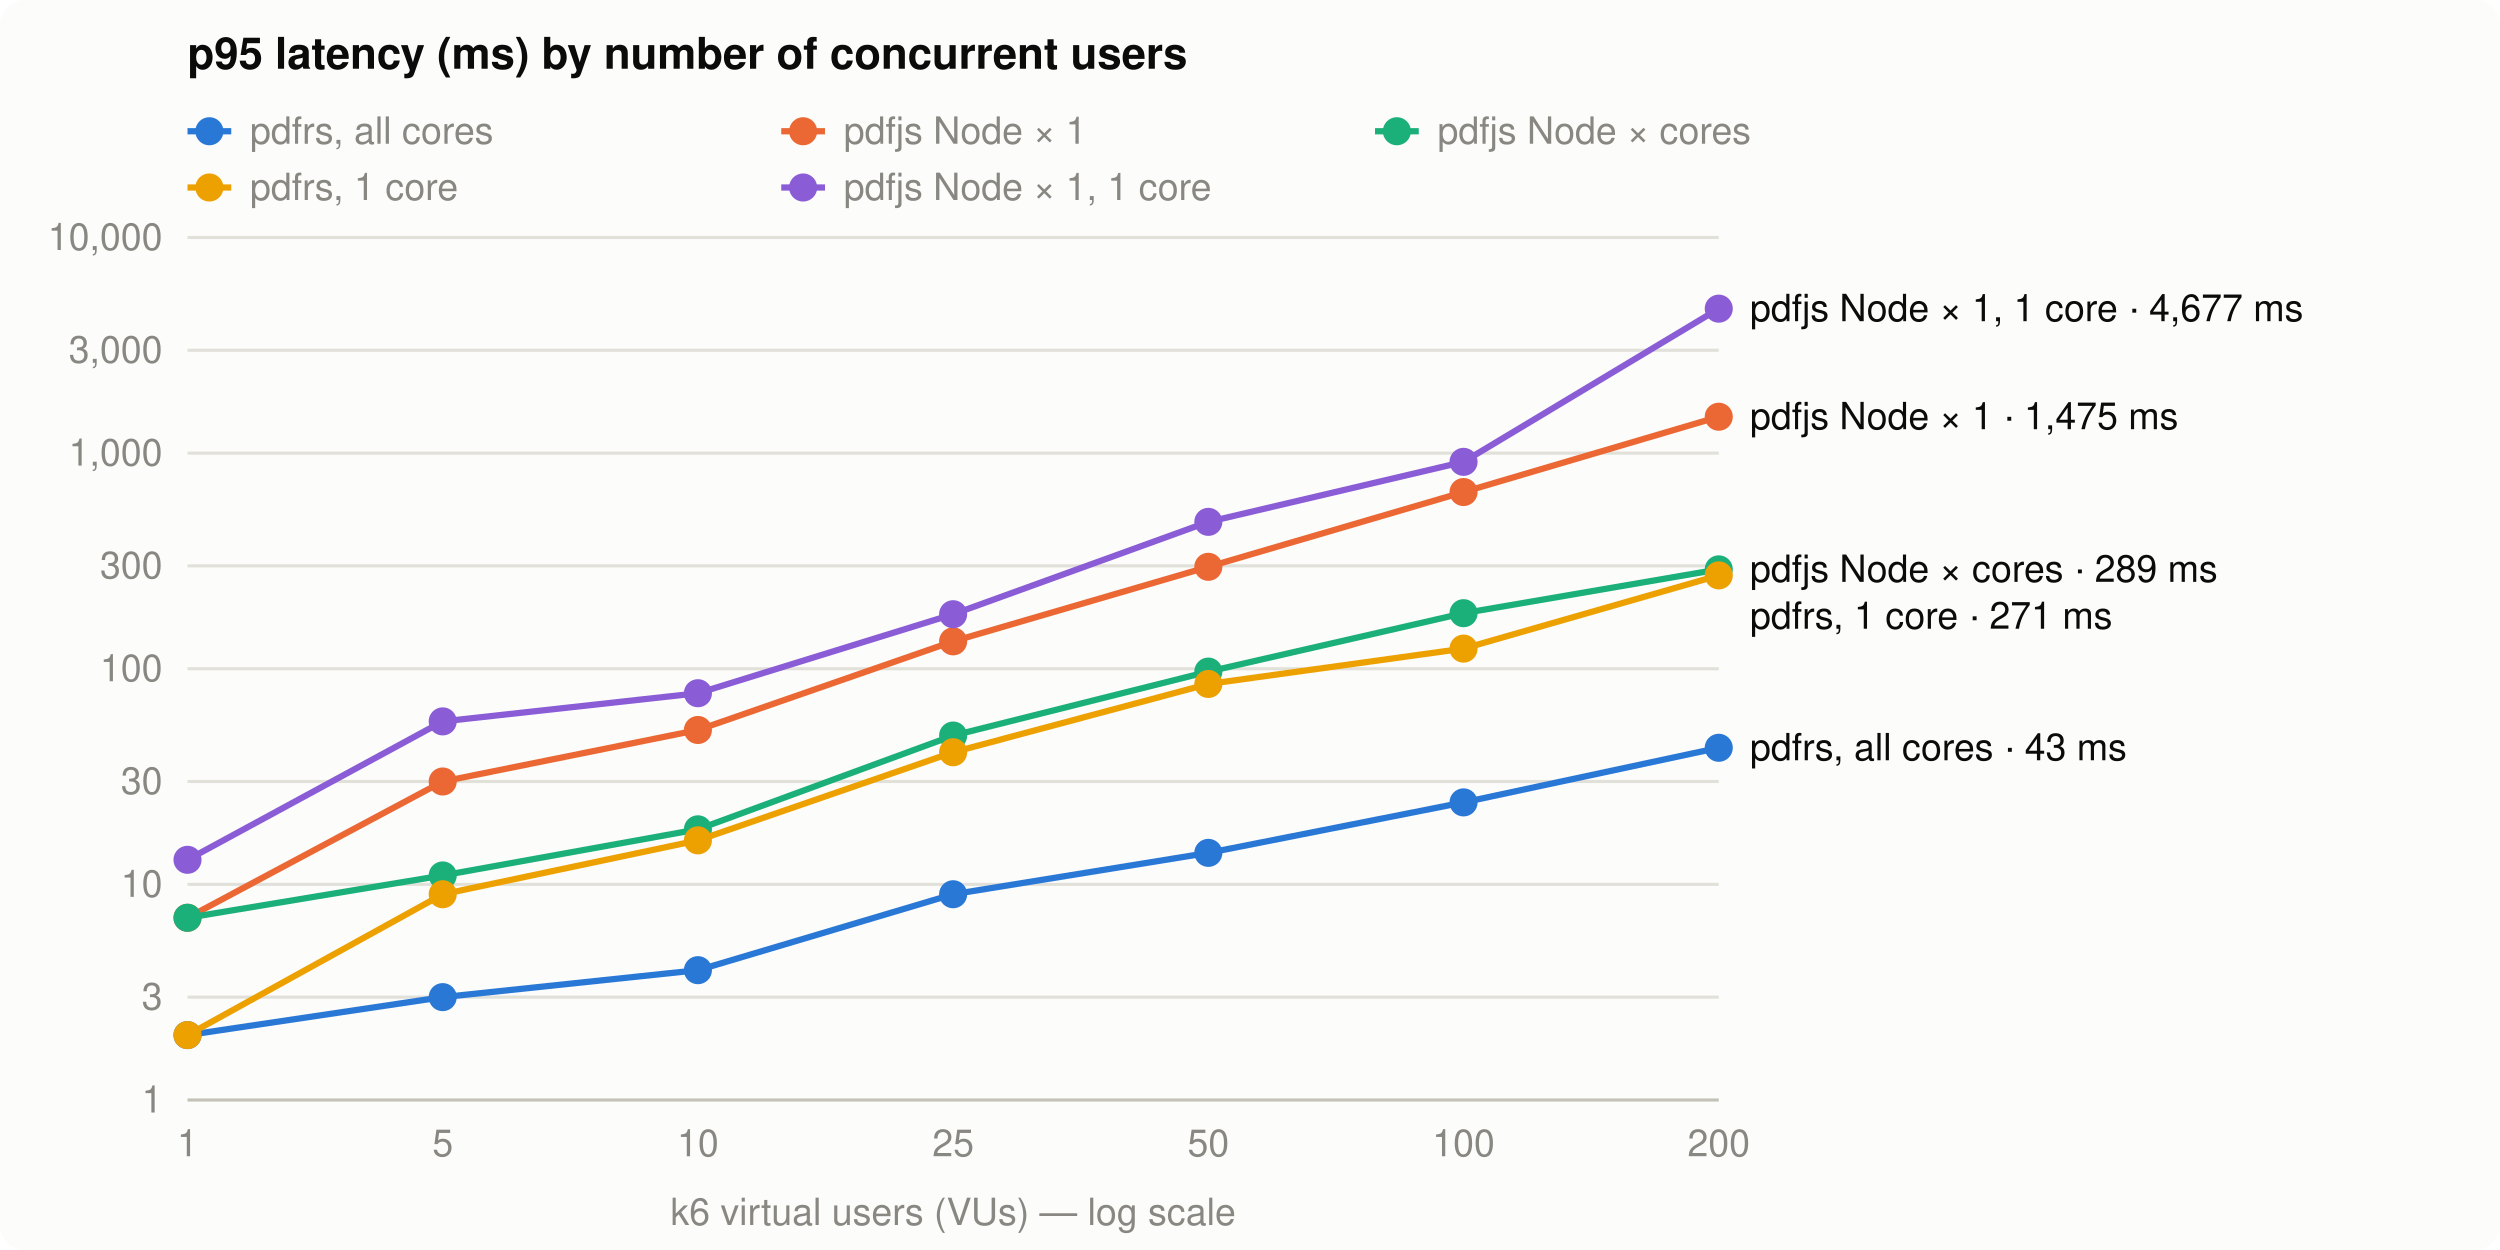
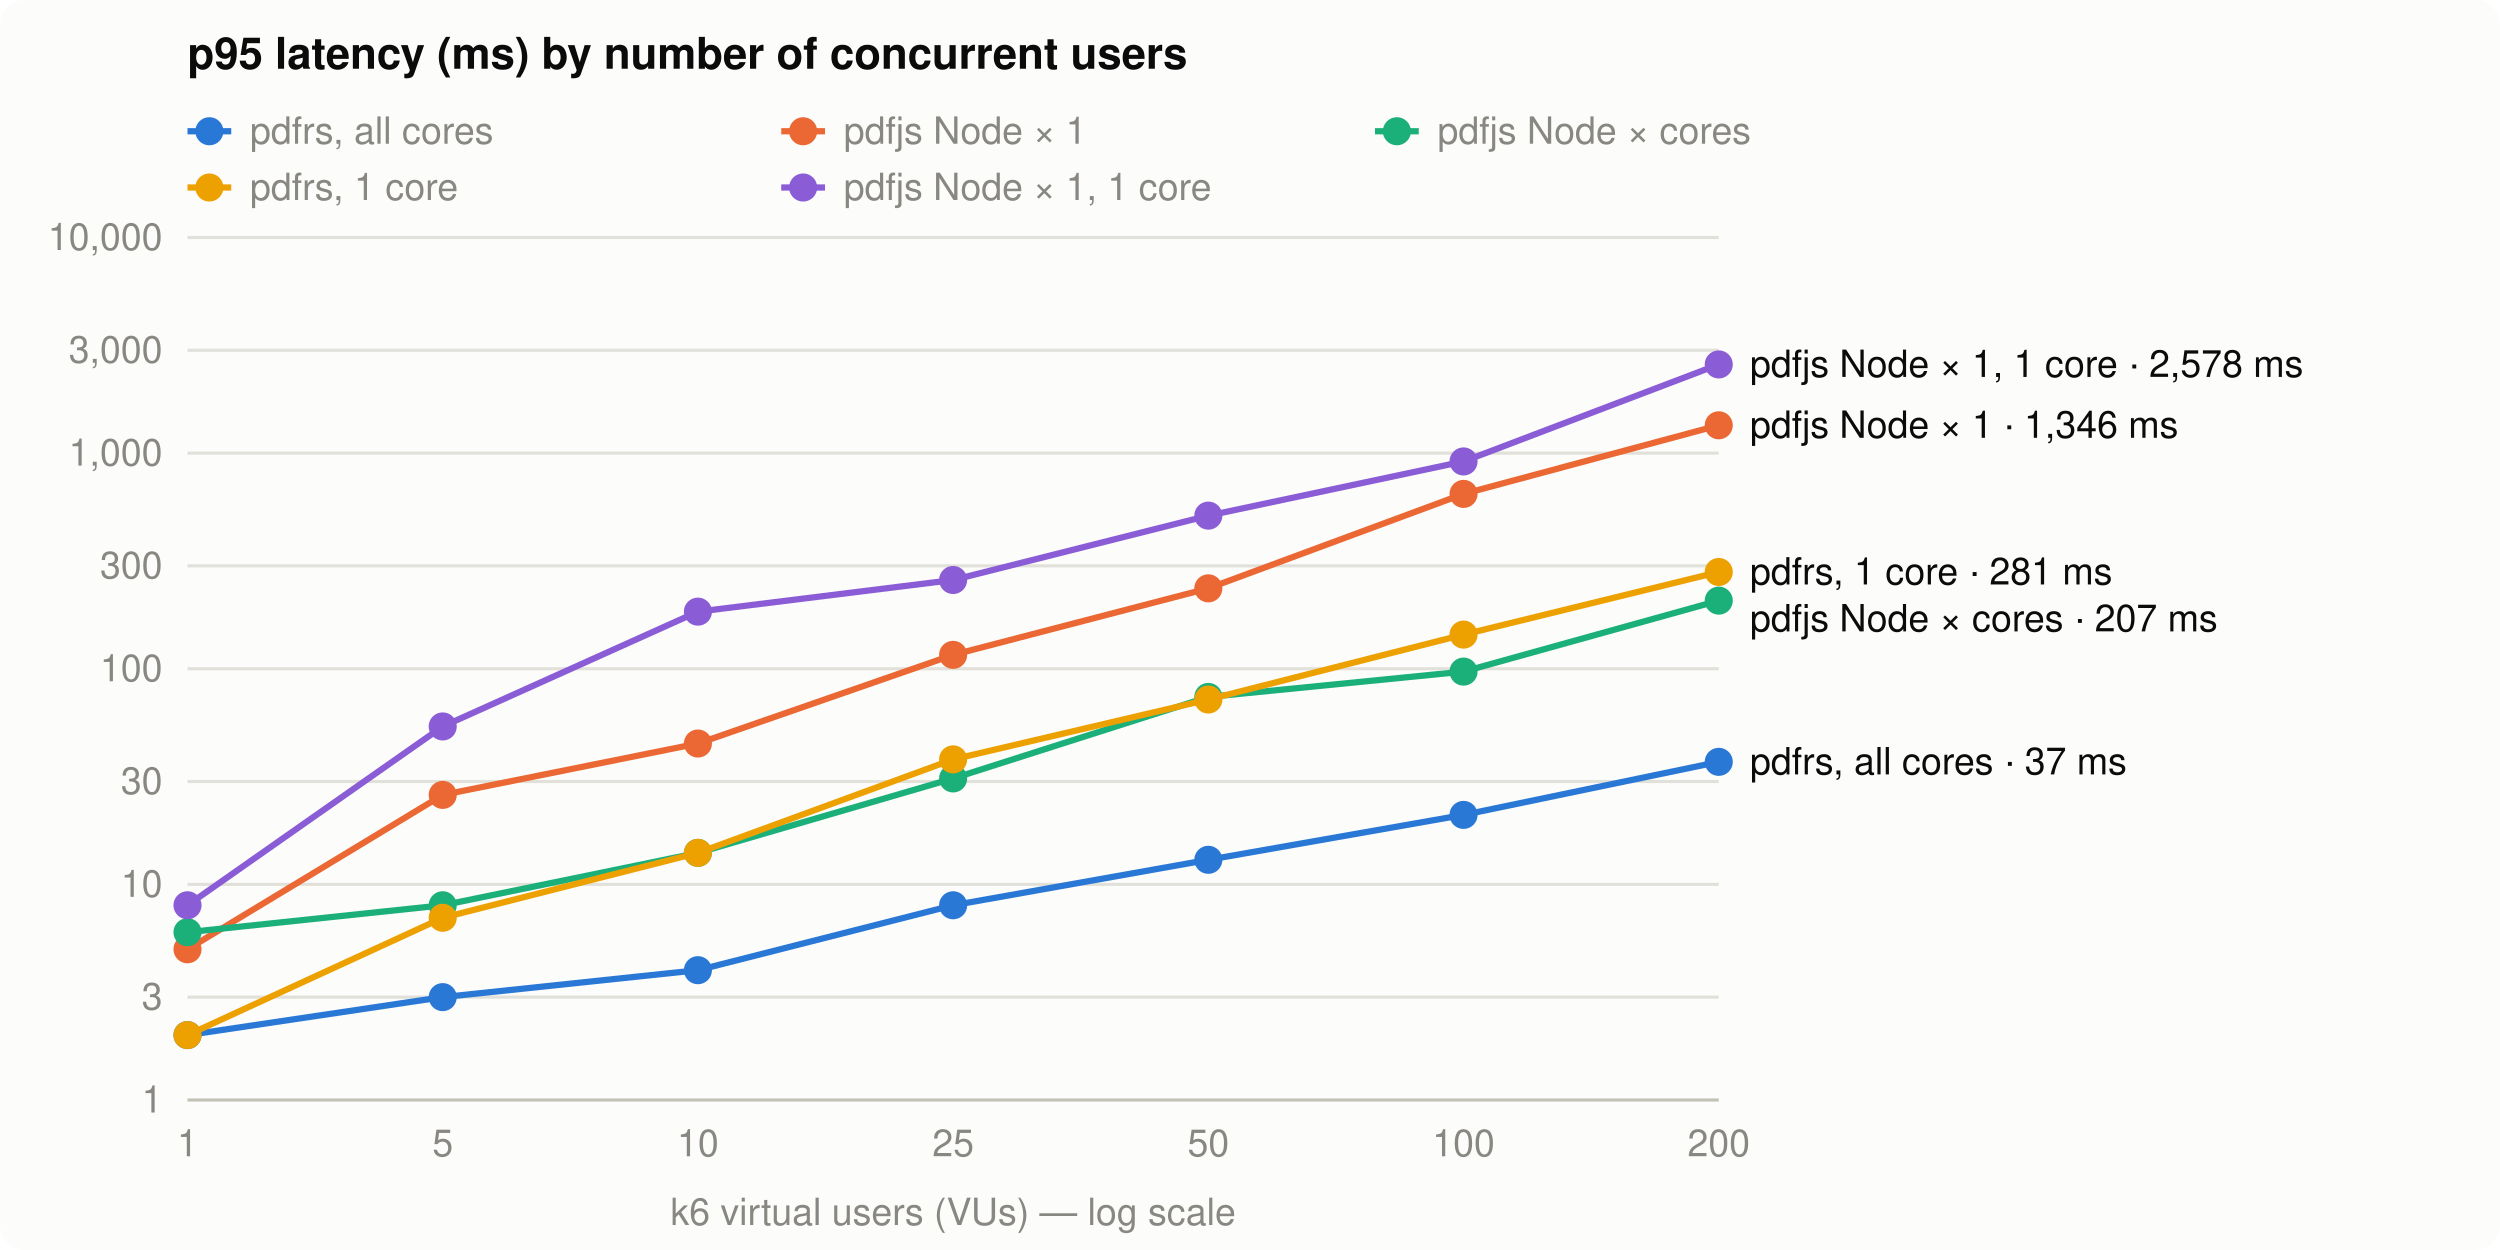
<svg xmlns="http://www.w3.org/2000/svg" viewBox="0 0 800 400" width="800" font-family="-apple-system, Segoe UI, Helvetica, sans-serif" font-size="12">
  <style>
  .bg{fill:#fcfcfb} .ink{fill:#0b0b0b} .muted{fill:#898781} .grid{stroke:#e1e0d9} .axis{stroke:#c3c2b7}
  .s1{stroke:#2a78d6;fill:#2a78d6} .s2{stroke:#eb6834;fill:#eb6834} .s3{stroke:#1baf7a;fill:#1baf7a} .s4{stroke:#eda100;fill:#eda100} .s5{stroke:#8a5cd6;fill:#8a5cd6}
  @media (prefers-color-scheme: dark){
    .bg{fill:#1a1a19} .ink{fill:#f0efec} .grid{stroke:#2c2c2a} .axis{stroke:#383835}
    .s1{stroke:#3987e5;fill:#3987e5} .s2{stroke:#d95926;fill:#d95926} .s3{stroke:#199e70;fill:#199e70} .s4{stroke:#c98500;fill:#c98500} .s5{stroke:#9b6fe3;fill:#9b6fe3}
  }
</style>
  <rect class="bg" width="800" height="400" rx="8" />
  <text class="ink" x="60" y="22" font-size="14" font-weight="600">p95 latency (ms) by number of concurrent users</text>
  <g transform="translate(60,42)">
    <line class="s1" x1="0" x2="14" y1="0" y2="0" stroke-width="2" />
    <circle class="s1" cx="7" r="4" />
    <text class="muted" x="20" y="4">pdfrs, all cores</text>
  </g>
  <g transform="translate(250,42)">
    <line class="s2" x1="0" x2="14" y1="0" y2="0" stroke-width="2" />
    <circle class="s2" cx="7" r="4" />
    <text class="muted" x="20" y="4">pdfjs Node × 1</text>
  </g>
  <g transform="translate(440,42)">
    <line class="s3" x1="0" x2="14" y1="0" y2="0" stroke-width="2" />
    <circle class="s3" cx="7" r="4" />
    <text class="muted" x="20" y="4">pdfjs Node × cores</text>
  </g>
  <g transform="translate(60,60)">
    <line class="s4" x1="0" x2="14" y1="0" y2="0" stroke-width="2" />
    <circle class="s4" cx="7" r="4" />
    <text class="muted" x="20" y="4">pdfrs, 1 core</text>
  </g>
  <g transform="translate(250,60)">
    <line class="s5" x1="0" x2="14" y1="0" y2="0" stroke-width="2" />
    <circle class="s5" cx="7" r="4" />
    <text class="muted" x="20" y="4">pdfjs Node × 1, 1 core</text>
  </g>
  <line class="axis" x1="60" x2="550" y1="352" y2="352" />
  <text class="muted" x="52" y="356" text-anchor="end">1</text>
  <line class="grid" x1="60" x2="550" y1="319.079" y2="319.079" />
  <text class="muted" x="52" y="323.079" text-anchor="end">3</text>
  <line class="grid" x1="60" x2="550" y1="283" y2="283" />
  <text class="muted" x="52" y="287" text-anchor="end">10</text>
  <line class="grid" x1="60" x2="550" y1="250.079" y2="250.079" />
  <text class="muted" x="52" y="254.079" text-anchor="end">30</text>
  <line class="grid" x1="60" x2="550" y1="214" y2="214" />
  <text class="muted" x="52" y="218" text-anchor="end">100</text>
  <line class="grid" x1="60" x2="550" y1="181.079" y2="181.079" />
  <text class="muted" x="52" y="185.079" text-anchor="end">300</text>
  <line class="grid" x1="60" x2="550" y1="145" y2="145" />
  <text class="muted" x="52" y="149" text-anchor="end">1,000</text>
  <line class="grid" x1="60" x2="550" y1="112.079" y2="112.079" />
  <text class="muted" x="52" y="116.079" text-anchor="end">3,000</text>
  <line class="grid" x1="60" x2="550" y1="76" y2="76" />
  <text class="muted" x="52" y="80" text-anchor="end">10,000</text>
  <text class="muted" x="60" y="370" text-anchor="middle">1</text>
  <text class="muted" x="141.667" y="370" text-anchor="middle">5</text>
  <text class="muted" x="223.333" y="370" text-anchor="middle">10</text>
  <text class="muted" x="305" y="370" text-anchor="middle">25</text>
  <text class="muted" x="386.667" y="370" text-anchor="middle">50</text>
  <text class="muted" x="468.333" y="370" text-anchor="middle">100</text>
  <text class="muted" x="550" y="370" text-anchor="middle">200</text>
  <text class="muted" x="305" y="392" text-anchor="middle">k6 virtual users (VUs) — log scale</text>
-   <polyline class="s1" style="fill:none" stroke-width="2" stroke-linejoin="round" points="60,331.229 141.667,319.079 223.333,310.458 305,286.157 386.667,272.917 468.333,256.765 550,239.291" />
+   <polyline class="s1" style="fill:none" stroke-width="2" stroke-linejoin="round" points="60,331.229 141.667,319.079 223.333,310.458 305,289.687 386.667,275.138 468.333,260.767 550,243.794" />
  <circle class="s1" cx="60" cy="331.229" r="4" />
  <circle class="s1" cx="141.667" cy="319.079" r="4" />
  <circle class="s1" cx="223.333" cy="310.458" r="4" />
-   <circle class="s1" cx="305" cy="286.157" r="4" />
-   <circle class="s1" cx="386.667" cy="272.917" r="4" />
-   <circle class="s1" cx="468.333" cy="256.765" r="4" />
-   <circle class="s1" cx="550" cy="239.291" r="4" />
-   <polyline class="s2" style="fill:none" stroke-width="2" stroke-linejoin="round" points="60,293.688 141.667,250.079 223.333,233.596 305,205.23 386.667,181.38 468.333,157.451 550,133.353" />
-   <circle class="s2" cx="60" cy="293.688" r="4" />
-   <circle class="s2" cx="141.667" cy="250.079" r="4" />
-   <circle class="s2" cx="223.333" cy="233.596" r="4" />
-   <circle class="s2" cx="305" cy="205.23" r="4" />
-   <circle class="s2" cx="386.667" cy="181.38" r="4" />
-   <circle class="s2" cx="468.333" cy="157.451" r="4" />
-   <circle class="s2" cx="550" cy="133.353" r="4" />
-   <polyline class="s3" style="fill:none" stroke-width="2" stroke-linejoin="round" points="60,293.688 141.667,280.144 223.333,265.386 305,235.376 386.667,214.913 468.333,196.22 550,182.198" />
-   <circle class="s3" cx="60" cy="293.688" r="4" />
-   <circle class="s3" cx="141.667" cy="280.144" r="4" />
-   <circle class="s3" cx="223.333" cy="265.386" r="4" />
-   <circle class="s3" cx="305" cy="235.376" r="4" />
-   <circle class="s3" cx="386.667" cy="214.913" r="4" />
-   <circle class="s3" cx="468.333" cy="196.22" r="4" />
-   <circle class="s3" cx="550" cy="182.198" r="4" />
-   <polyline class="s4" style="fill:none" stroke-width="2" stroke-linejoin="round" points="60,331.229 141.667,286.157 223.333,268.916 305,240.718 386.667,218.87 468.333,207.554 550,184.125" />
+   <circle class="s1" cx="305" cy="289.687" r="4" />
+   <circle class="s1" cx="386.667" cy="275.138" r="4" />
+   <circle class="s1" cx="468.333" cy="260.767" r="4" />
+   <circle class="s1" cx="550" cy="243.794" r="4" />
+   <polyline class="s2" style="fill:none" stroke-width="2" stroke-linejoin="round" points="60,303.771 141.667,254.367 223.333,237.928 305,209.552 386.667,188.269 468.333,158.048 550,136.096" />
+   <circle class="s2" cx="60" cy="303.771" r="4" />
+   <circle class="s2" cx="141.667" cy="254.367" r="4" />
+   <circle class="s2" cx="223.333" cy="237.928" r="4" />
+   <circle class="s2" cx="305" cy="209.552" r="4" />
+   <circle class="s2" cx="386.667" cy="188.269" r="4" />
+   <circle class="s2" cx="468.333" cy="158.048" r="4" />
+   <circle class="s2" cx="550" cy="136.096" r="4" />
+   <polyline class="s3" style="fill:none" stroke-width="2" stroke-linejoin="round" points="60,298.308 141.667,289.687 223.333,272.917 305,249.096 386.667,223.023 468.333,214.913 550,192.198" />
+   <circle class="s3" cx="60" cy="298.308" r="4" />
+   <circle class="s3" cx="141.667" cy="289.687" r="4" />
+   <circle class="s3" cx="223.333" cy="272.917" r="4" />
+   <circle class="s3" cx="305" cy="249.096" r="4" />
+   <circle class="s3" cx="386.667" cy="223.023" r="4" />
+   <circle class="s3" cx="468.333" cy="214.913" r="4" />
+   <circle class="s3" cx="550" cy="192.198" r="4" />
+   <polyline class="s4" style="fill:none" stroke-width="2" stroke-linejoin="round" points="60,331.229 141.667,293.688 223.333,272.917 305,242.995 386.667,223.844 468.333,203.073 550,183.039" />
  <circle class="s4" cx="60" cy="331.229" r="4" />
-   <circle class="s4" cx="141.667" cy="286.157" r="4" />
-   <circle class="s4" cx="223.333" cy="268.916" r="4" />
-   <circle class="s4" cx="305" cy="240.718" r="4" />
-   <circle class="s4" cx="386.667" cy="218.87" r="4" />
-   <circle class="s4" cx="468.333" cy="207.554" r="4" />
-   <circle class="s4" cx="550" cy="184.125" r="4" />
-   <polyline class="s5" style="fill:none" stroke-width="2" stroke-linejoin="round" points="60,275.138 141.667,230.845 223.333,221.832 305,196.553 386.667,166.994 468.333,147.793 550,98.772" />
-   <circle class="s5" cx="60" cy="275.138" r="4" />
-   <circle class="s5" cx="141.667" cy="230.845" r="4" />
-   <circle class="s5" cx="223.333" cy="221.832" r="4" />
-   <circle class="s5" cx="305" cy="196.553" r="4" />
-   <circle class="s5" cx="386.667" cy="166.994" r="4" />
-   <circle class="s5" cx="468.333" cy="147.793" r="4" />
-   <circle class="s5" cx="550" cy="98.772" r="4" />
-   <text class="ink" x="560" y="102.772">pdfjs Node × 1, 1 core · 4,677 ms</text>
-   <text class="ink" x="560" y="137.353">pdfjs Node × 1 · 1,475 ms</text>
-   <text class="ink" x="560" y="186.198">pdfjs Node × cores · 289 ms</text>
-   <text class="ink" x="560" y="201.198">pdfrs, 1 core · 271 ms</text>
-   <text class="ink" x="560" y="243.291">pdfrs, all cores · 43 ms</text>
+   <circle class="s4" cx="141.667" cy="293.688" r="4" />
+   <circle class="s4" cx="223.333" cy="272.917" r="4" />
+   <circle class="s4" cx="305" cy="242.995" r="4" />
+   <circle class="s4" cx="386.667" cy="223.844" r="4" />
+   <circle class="s4" cx="468.333" cy="203.073" r="4" />
+   <circle class="s4" cx="550" cy="183.039" r="4" />
+   <polyline class="s5" style="fill:none" stroke-width="2" stroke-linejoin="round" points="60,289.687 141.667,232.465 223.333,195.728 305,185.598 386.667,165.002 468.333,147.662 550,116.621" />
+   <circle class="s5" cx="60" cy="289.687" r="4" />
+   <circle class="s5" cx="141.667" cy="232.465" r="4" />
+   <circle class="s5" cx="223.333" cy="195.728" r="4" />
+   <circle class="s5" cx="305" cy="185.598" r="4" />
+   <circle class="s5" cx="386.667" cy="165.002" r="4" />
+   <circle class="s5" cx="468.333" cy="147.662" r="4" />
+   <circle class="s5" cx="550" cy="116.621" r="4" />
+   <text class="ink" x="560" y="120.621">pdfjs Node × 1, 1 core · 2,578 ms</text>
+   <text class="ink" x="560" y="140.096">pdfjs Node × 1 · 1,346 ms</text>
+   <text class="ink" x="560" y="187.039">pdfrs, 1 core · 281 ms</text>
+   <text class="ink" x="560" y="202.039">pdfjs Node × cores · 207 ms</text>
+   <text class="ink" x="560" y="247.794">pdfrs, all cores · 37 ms</text>
</svg>
